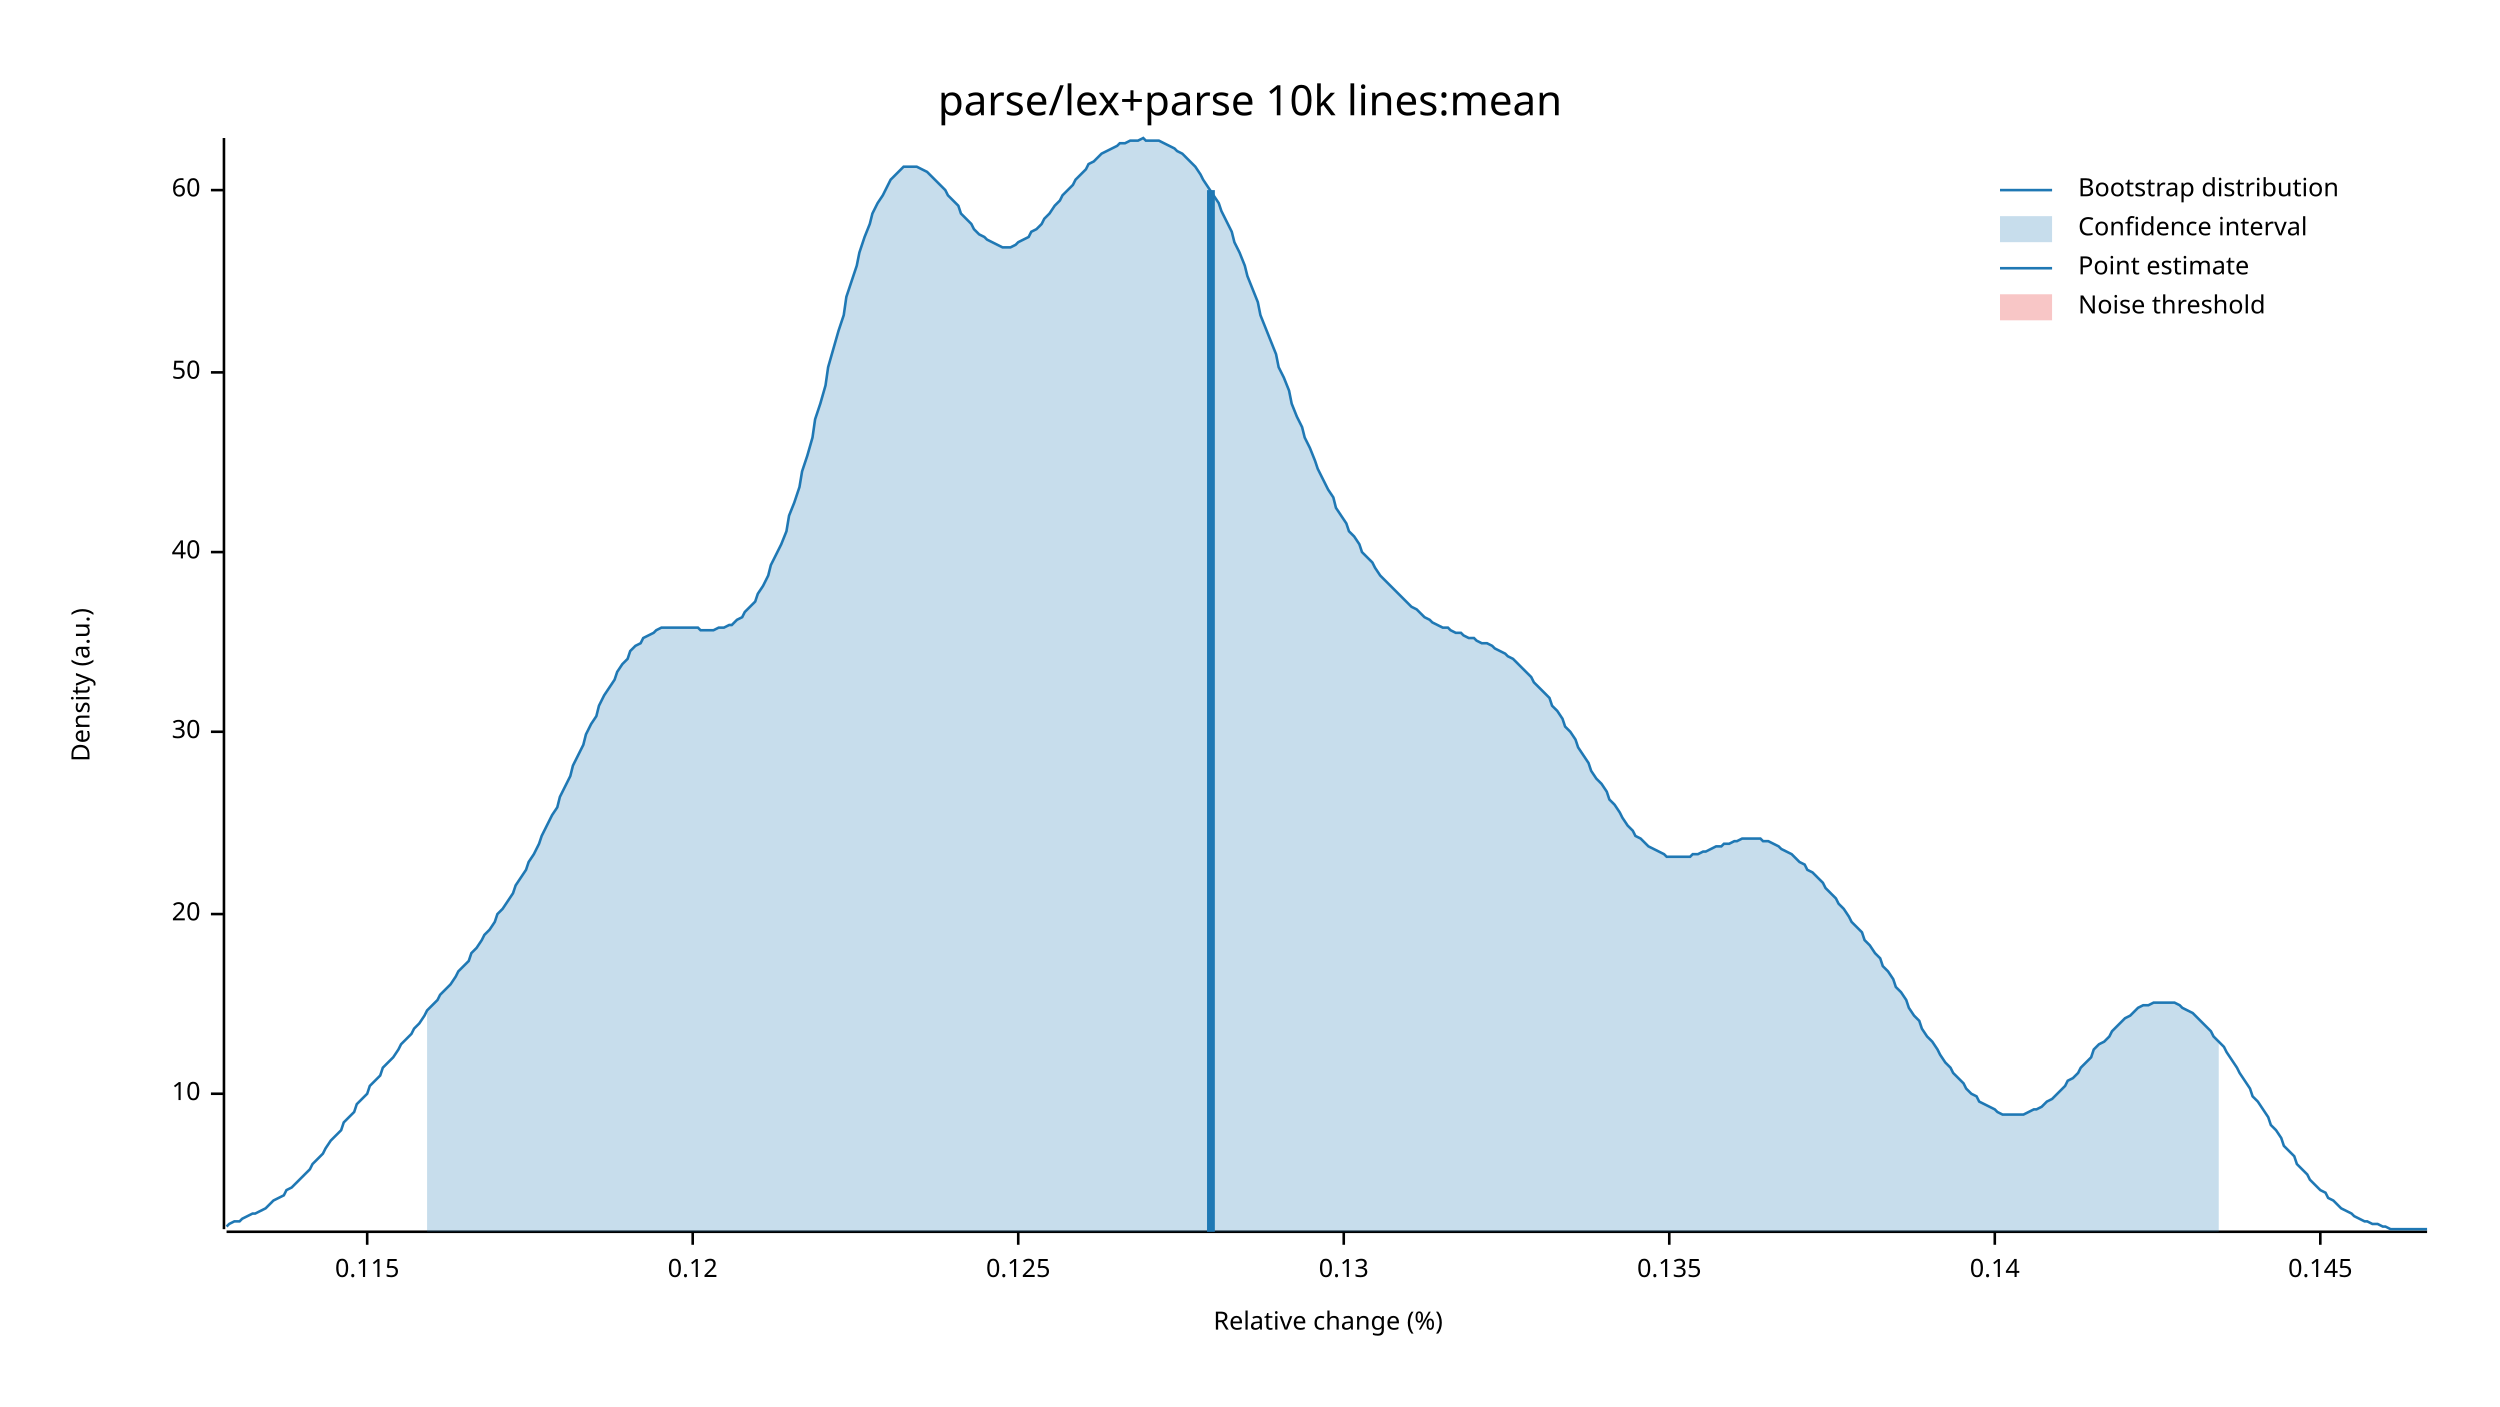
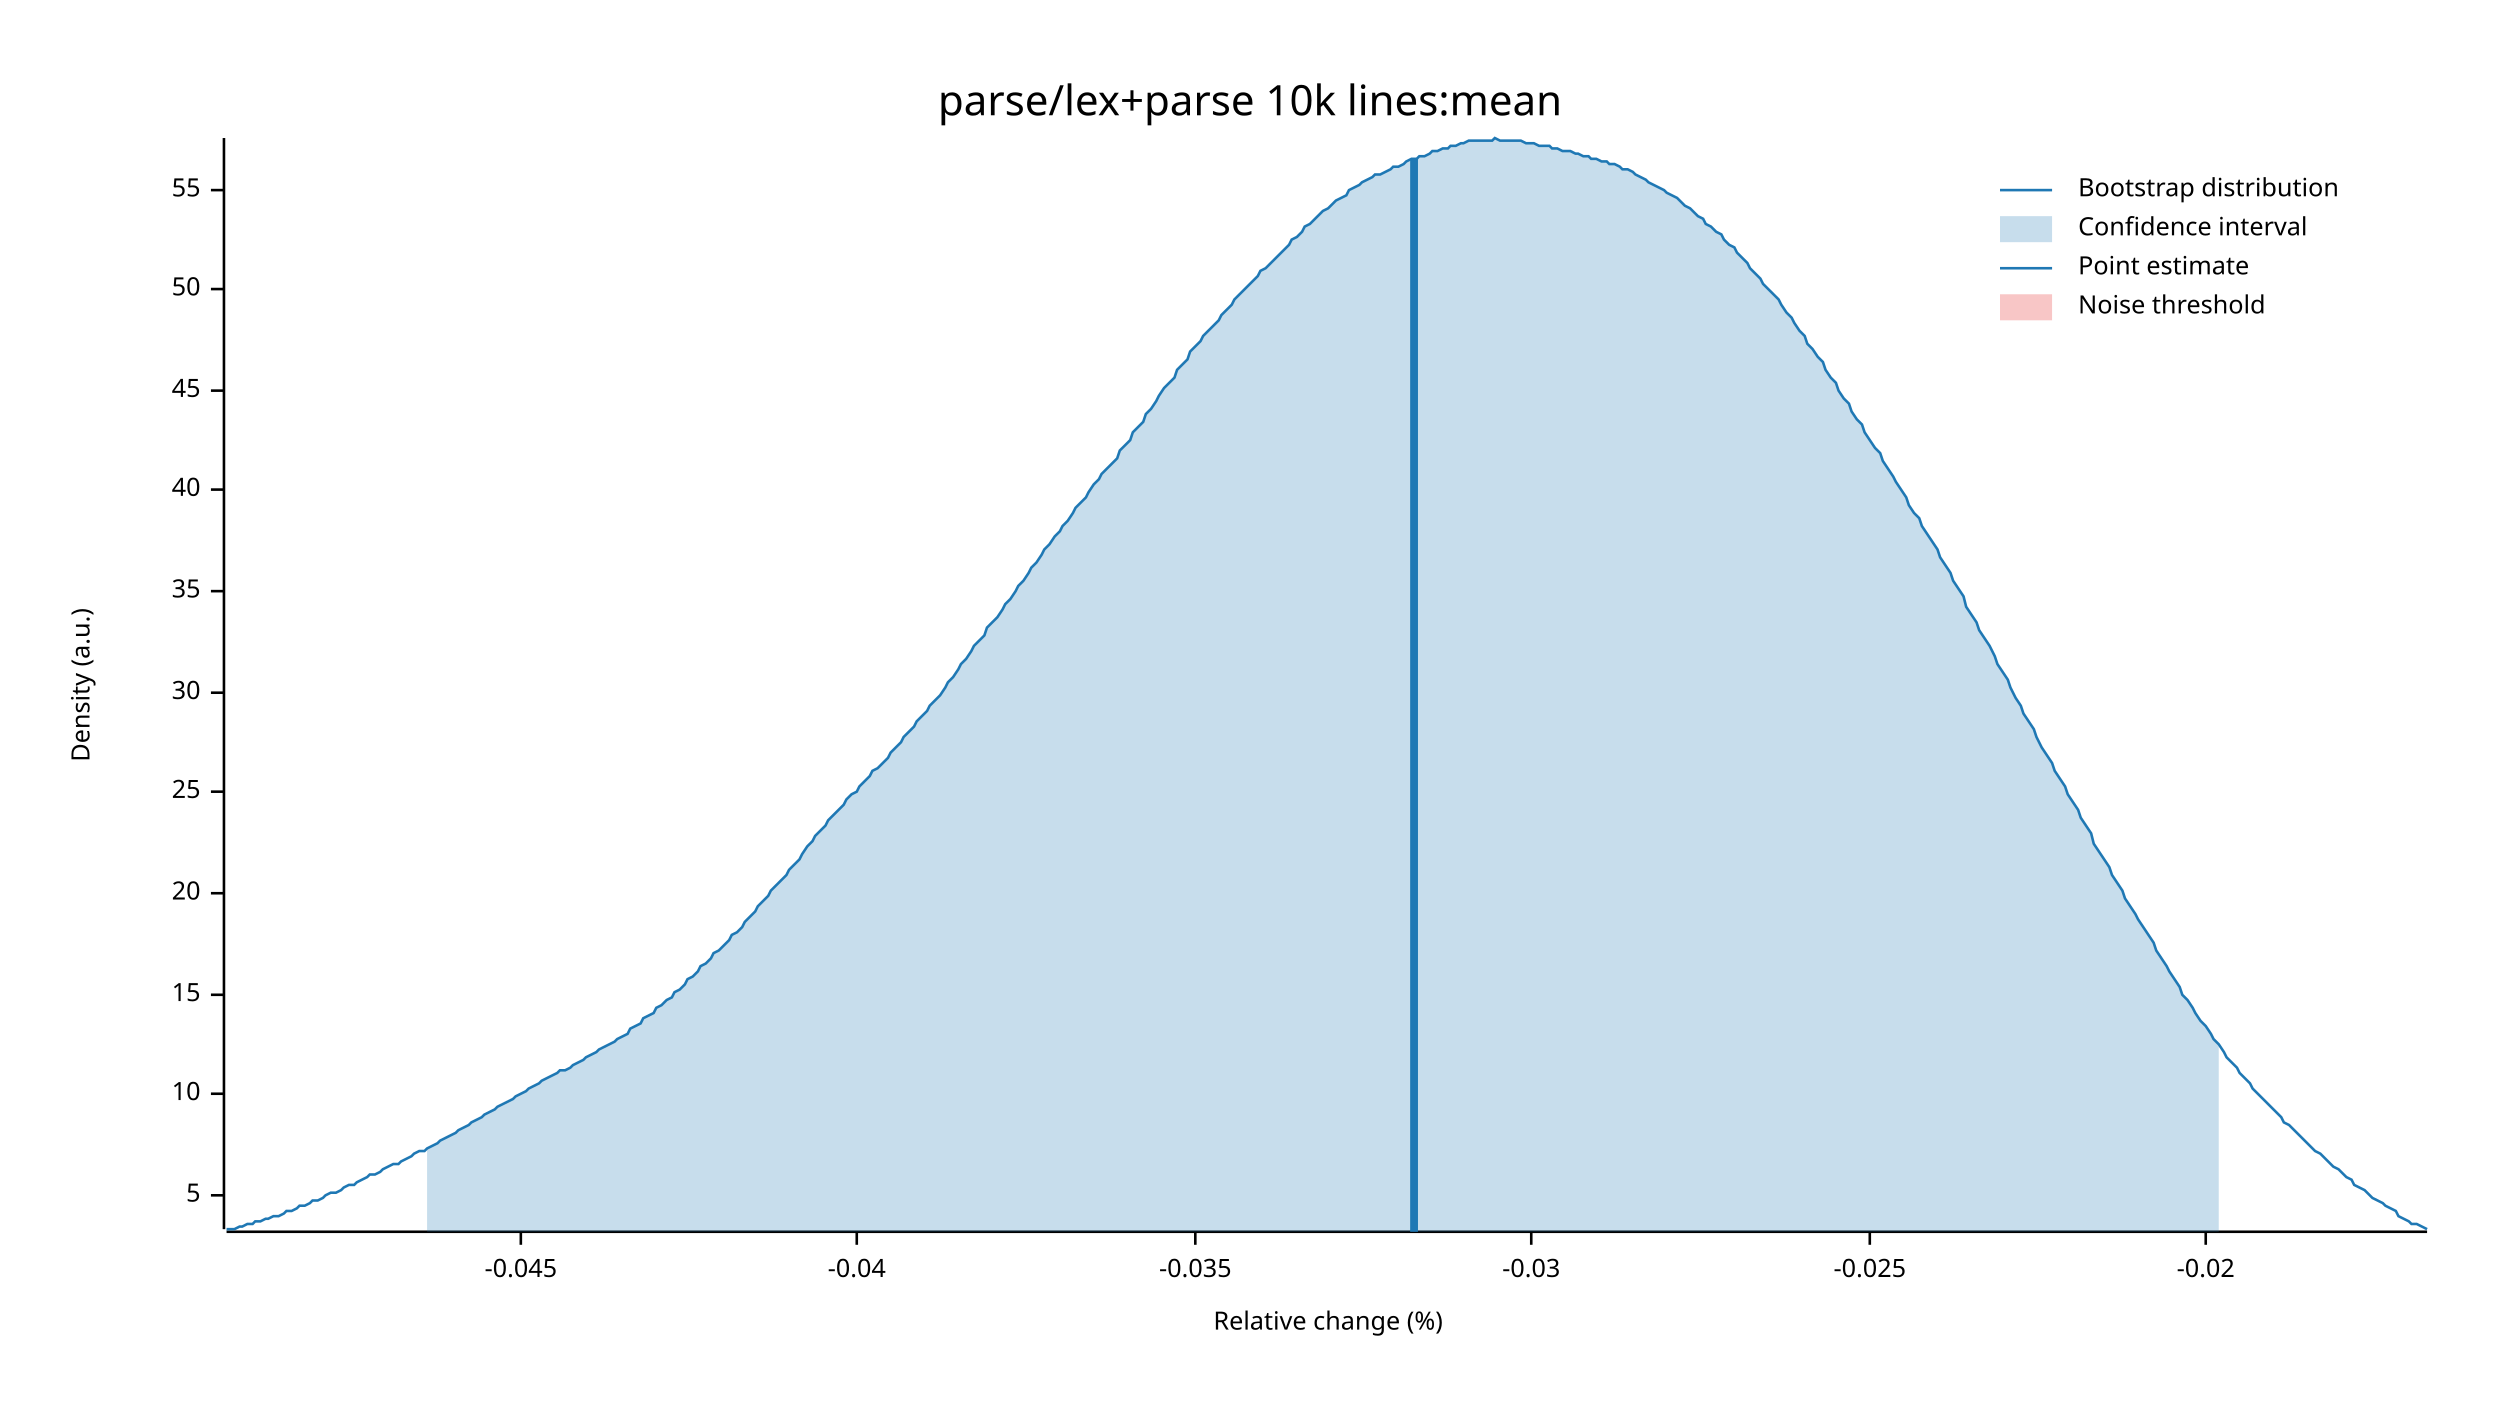
<svg xmlns="http://www.w3.org/2000/svg" width="960" height="540" viewBox="0 0 960 540">
  <text x="480" y="32" dy="0.76em" text-anchor="middle" font-family="sans-serif" font-size="16.129" opacity="1" fill="#000000">
parse/lex+parse 10k lines:mean
</text>
  <text x="27" y="263" dy="0.76em" text-anchor="middle" font-family="sans-serif" font-size="9.677" opacity="1" fill="#000000" transform="rotate(270, 27, 263)">
Density (a.u.)
</text>
  <text x="510" y="513" dy="-0.5ex" text-anchor="middle" font-family="sans-serif" font-size="9.677" opacity="1" fill="#000000">
Relative change (%)
</text>
  <polyline fill="none" opacity="1" stroke="#000000" stroke-width="1" points="86,53 86,472 " />
+   <text x="77" y="459" dy="0.5ex" text-anchor="end" font-family="sans-serif" font-size="9.677" opacity="1" fill="#000000">
+ 5
+ </text>
+   <polyline fill="none" opacity="1" stroke="#000000" stroke-width="1" points="81,459 86,459 " />
  <text x="77" y="420" dy="0.5ex" text-anchor="end" font-family="sans-serif" font-size="9.677" opacity="1" fill="#000000">
10
</text>
  <polyline fill="none" opacity="1" stroke="#000000" stroke-width="1" points="81,420 86,420 " />
-   <text x="77" y="351" dy="0.5ex" text-anchor="end" font-family="sans-serif" font-size="9.677" opacity="1" fill="#000000">
+   <text x="77" y="382" dy="0.5ex" text-anchor="end" font-family="sans-serif" font-size="9.677" opacity="1" fill="#000000">
+ 15
+ </text>
+   <polyline fill="none" opacity="1" stroke="#000000" stroke-width="1" points="81,382 86,382 " />
+   <text x="77" y="343" dy="0.5ex" text-anchor="end" font-family="sans-serif" font-size="9.677" opacity="1" fill="#000000">
20
</text>
-   <polyline fill="none" opacity="1" stroke="#000000" stroke-width="1" points="81,351 86,351 " />
-   <text x="77" y="281" dy="0.5ex" text-anchor="end" font-family="sans-serif" font-size="9.677" opacity="1" fill="#000000">
+   <polyline fill="none" opacity="1" stroke="#000000" stroke-width="1" points="81,343 86,343 " />
+   <text x="77" y="304" dy="0.5ex" text-anchor="end" font-family="sans-serif" font-size="9.677" opacity="1" fill="#000000">
+ 25
+ </text>
+   <polyline fill="none" opacity="1" stroke="#000000" stroke-width="1" points="81,304 86,304 " />
+   <text x="77" y="266" dy="0.5ex" text-anchor="end" font-family="sans-serif" font-size="9.677" opacity="1" fill="#000000">
30
</text>
-   <polyline fill="none" opacity="1" stroke="#000000" stroke-width="1" points="81,281 86,281 " />
-   <text x="77" y="212" dy="0.5ex" text-anchor="end" font-family="sans-serif" font-size="9.677" opacity="1" fill="#000000">
+   <polyline fill="none" opacity="1" stroke="#000000" stroke-width="1" points="81,266 86,266 " />
+   <text x="77" y="227" dy="0.5ex" text-anchor="end" font-family="sans-serif" font-size="9.677" opacity="1" fill="#000000">
+ 35
+ </text>
+   <polyline fill="none" opacity="1" stroke="#000000" stroke-width="1" points="81,227 86,227 " />
+   <text x="77" y="188" dy="0.5ex" text-anchor="end" font-family="sans-serif" font-size="9.677" opacity="1" fill="#000000">
40
</text>
-   <polyline fill="none" opacity="1" stroke="#000000" stroke-width="1" points="81,212 86,212 " />
-   <text x="77" y="143" dy="0.5ex" text-anchor="end" font-family="sans-serif" font-size="9.677" opacity="1" fill="#000000">
+   <polyline fill="none" opacity="1" stroke="#000000" stroke-width="1" points="81,188 86,188 " />
+   <text x="77" y="150" dy="0.5ex" text-anchor="end" font-family="sans-serif" font-size="9.677" opacity="1" fill="#000000">
+ 45
+ </text>
+   <polyline fill="none" opacity="1" stroke="#000000" stroke-width="1" points="81,150 86,150 " />
+   <text x="77" y="111" dy="0.5ex" text-anchor="end" font-family="sans-serif" font-size="9.677" opacity="1" fill="#000000">
50
</text>
-   <polyline fill="none" opacity="1" stroke="#000000" stroke-width="1" points="81,143 86,143 " />
+   <polyline fill="none" opacity="1" stroke="#000000" stroke-width="1" points="81,111 86,111 " />
  <text x="77" y="73" dy="0.5ex" text-anchor="end" font-family="sans-serif" font-size="9.677" opacity="1" fill="#000000">
- 60
+ 55
</text>
  <polyline fill="none" opacity="1" stroke="#000000" stroke-width="1" points="81,73 86,73 " />
  <polyline fill="none" opacity="1" stroke="#000000" stroke-width="1" points="87,473 932,473 " />
-   <text x="141" y="483" dy="0.76em" text-anchor="middle" font-family="sans-serif" font-size="9.677" opacity="1" fill="#000000">
- 0.115
+   <text x="200" y="483" dy="0.76em" text-anchor="middle" font-family="sans-serif" font-size="9.677" opacity="1" fill="#000000">
+ -0.045
</text>
-   <polyline fill="none" opacity="1" stroke="#000000" stroke-width="1" points="141,473 141,478 " />
-   <text x="266" y="483" dy="0.76em" text-anchor="middle" font-family="sans-serif" font-size="9.677" opacity="1" fill="#000000">
- 0.12
+   <polyline fill="none" opacity="1" stroke="#000000" stroke-width="1" points="200,473 200,478 " />
+   <text x="329" y="483" dy="0.76em" text-anchor="middle" font-family="sans-serif" font-size="9.677" opacity="1" fill="#000000">
+ -0.04
</text>
-   <polyline fill="none" opacity="1" stroke="#000000" stroke-width="1" points="266,473 266,478 " />
-   <text x="391" y="483" dy="0.76em" text-anchor="middle" font-family="sans-serif" font-size="9.677" opacity="1" fill="#000000">
- 0.125
+   <polyline fill="none" opacity="1" stroke="#000000" stroke-width="1" points="329,473 329,478 " />
+   <text x="459" y="483" dy="0.76em" text-anchor="middle" font-family="sans-serif" font-size="9.677" opacity="1" fill="#000000">
+ -0.035
</text>
-   <polyline fill="none" opacity="1" stroke="#000000" stroke-width="1" points="391,473 391,478 " />
-   <text x="516" y="483" dy="0.76em" text-anchor="middle" font-family="sans-serif" font-size="9.677" opacity="1" fill="#000000">
- 0.13
+   <polyline fill="none" opacity="1" stroke="#000000" stroke-width="1" points="459,473 459,478 " />
+   <text x="588" y="483" dy="0.76em" text-anchor="middle" font-family="sans-serif" font-size="9.677" opacity="1" fill="#000000">
+ -0.03
</text>
-   <polyline fill="none" opacity="1" stroke="#000000" stroke-width="1" points="516,473 516,478 " />
-   <text x="641" y="483" dy="0.76em" text-anchor="middle" font-family="sans-serif" font-size="9.677" opacity="1" fill="#000000">
- 0.135
+   <polyline fill="none" opacity="1" stroke="#000000" stroke-width="1" points="588,473 588,478 " />
+   <text x="718" y="483" dy="0.76em" text-anchor="middle" font-family="sans-serif" font-size="9.677" opacity="1" fill="#000000">
+ -0.025
</text>
-   <polyline fill="none" opacity="1" stroke="#000000" stroke-width="1" points="641,473 641,478 " />
-   <text x="766" y="483" dy="0.76em" text-anchor="middle" font-family="sans-serif" font-size="9.677" opacity="1" fill="#000000">
- 0.14
+   <polyline fill="none" opacity="1" stroke="#000000" stroke-width="1" points="718,473 718,478 " />
+   <text x="847" y="483" dy="0.76em" text-anchor="middle" font-family="sans-serif" font-size="9.677" opacity="1" fill="#000000">
+ -0.02
</text>
-   <polyline fill="none" opacity="1" stroke="#000000" stroke-width="1" points="766,473 766,478 " />
-   <text x="891" y="483" dy="0.76em" text-anchor="middle" font-family="sans-serif" font-size="9.677" opacity="1" fill="#000000">
- 0.145
- </text>
-   <polyline fill="none" opacity="1" stroke="#000000" stroke-width="1" points="891,473 891,478 " />
-   <polyline fill="none" opacity="1" stroke="#1F78B4" stroke-width="1" points="87,471 88,470 90,469 92,469 93,468 95,467 97,466 98,466 100,465 102,464 103,463 105,461 107,460 109,459 110,457 112,456 114,454 115,453 117,451 119,449 120,447 122,445 124,443 125,441 127,438 129,436 131,434 132,431 134,429 136,427 137,424 139,422 141,420 142,417 144,415 146,413 147,410 149,408 151,406 153,403 154,401 156,399 158,397 159,395 161,393 163,390 164,388 166,386 168,384 169,382 171,380 173,378 175,375 176,373 178,371 180,369 181,366 183,364 185,361 186,359 188,357 190,354 191,351 193,349 195,346 197,343 198,340 200,337 202,334 203,331 205,328 207,324 208,321 210,317 212,313 214,310 215,306 217,302 219,298 220,294 222,290 224,286 225,282 227,278 229,275 230,271 232,267 234,264 236,261 237,258 239,255 241,253 242,250 244,248 246,247 247,245 249,244 251,243 252,242 254,241 256,241 258,241 259,241 261,241 263,241 264,241 266,241 268,241 269,242 271,242 273,242 274,242 276,241 278,241 280,240 281,240 283,238 285,237 286,235 288,233 290,231 291,228 293,225 295,221 296,217 298,213 300,209 302,204 303,198 305,193 307,187 308,181 310,175 312,168 313,161 315,155 317,148 318,141 320,134 322,127 324,121 325,114 327,108 329,102 330,97 332,91 334,86 335,82 337,78 339,75 341,71 342,69 344,67 346,65 347,64 349,64 351,64 352,64 354,65 356,66 357,67 359,69 361,71 363,73 364,75 366,77 368,79 369,82 371,84 373,86 374,88 376,90 378,91 379,92 381,93 383,94 385,95 386,95 388,95 390,94 391,93 393,92 395,91 396,89 398,88 400,86 401,84 403,82 405,79 407,77 408,75 410,73 412,71 413,69 415,67 417,65 418,63 420,62 422,60 423,59 425,58 427,57 429,56 430,55 432,55 434,54 435,54 437,54 439,53 440,54 442,54 444,54 445,54 447,55 449,56 451,57 452,58 454,59 456,61 457,62 459,64 461,67 462,69 464,72 466,75 468,78 469,81 471,85 473,89 474,93 476,97 478,102 479,106 481,111 483,116 484,121 486,126 488,131 490,136 491,141 493,145 495,150 496,155 498,160 500,164 501,168 503,172 505,177 506,180 508,184 510,188 512,191 513,195 515,198 517,201 518,204 520,206 522,209 523,212 525,214 527,216 528,218 530,221 532,223 534,225 535,226 537,228 539,230 540,231 542,233 544,234 545,235 547,237 549,238 550,239 552,240 554,241 556,241 557,242 559,243 561,243 562,244 564,245 566,245 567,246 569,247 571,247 573,248 574,249 576,250 578,251 579,252 581,253 583,255 584,256 586,258 588,260 589,262 591,264 593,266 595,268 596,271 598,273 600,276 601,279 603,281 605,284 606,287 608,290 610,293 611,296 613,299 615,301 617,304 618,307 620,309 622,312 623,314 625,317 627,319 628,321 630,322 632,324 633,325 635,326 637,327 639,328 640,329 642,329 644,329 645,329 647,329 649,329 650,328 652,328 654,327 655,327 657,326 659,325 661,325 662,324 664,324 666,323 667,323 669,322 671,322 672,322 674,322 676,322 677,323 679,323 681,324 683,325 684,326 686,327 688,328 689,329 691,331 693,332 694,334 696,335 698,337 700,339 701,341 703,343 705,345 706,347 708,349 710,352 711,354 713,356 715,358 716,361 718,363 720,366 722,368 723,371 725,373 727,376 728,379 730,381 732,384 733,387 735,390 737,392 738,395 740,398 742,400 744,403 745,405 747,408 749,410 750,412 752,414 754,416 755,418 757,420 759,421 760,423 762,424 764,425 766,426 767,427 769,428 771,428 772,428 774,428 776,428 777,428 779,427 781,426 782,426 784,425 786,423 788,422 789,421 791,419 793,417 794,415 796,414 798,412 799,410 801,408 803,406 804,403 806,401 808,400 810,398 811,396 813,394 815,392 816,391 818,390 820,388 821,387 823,386 825,386 827,385 828,385 830,385 832,385 833,385 835,385 837,386 838,387 840,388 842,389 843,390 845,392 847,394 849,396 850,398 852,400 854,402 855,404 857,407 859,410 860,412 862,415 864,418 865,421 867,423 869,426 871,429 872,432 874,434 876,437 877,440 879,442 881,444 882,447 884,449 886,451 887,453 889,455 891,457 893,458 894,460 896,461 898,463 899,464 901,465 903,466 904,467 906,468 908,469 909,469 911,470 913,470 915,471 916,471 918,472 920,472 921,472 923,472 925,472 926,472 928,472 930,472 932,472 " />
-   <polygon opacity="0.25" fill="#1F78B4" points="164,388 166,386 168,384 169,382 171,380 173,378 175,375 176,373 178,371 180,369 181,366 183,364 185,361 186,359 188,357 190,354 191,351 193,349 195,346 197,343 198,340 200,337 202,334 203,331 205,328 207,324 208,321 210,317 212,313 214,310 215,306 217,302 219,298 220,294 222,290 224,286 225,282 227,278 229,275 230,271 232,267 234,264 236,261 237,258 239,255 241,253 242,250 244,248 246,247 247,245 249,244 251,243 252,242 254,241 256,241 258,241 259,241 261,241 263,241 264,241 266,241 268,241 269,242 271,242 273,242 274,242 276,241 278,241 280,240 281,240 283,238 285,237 286,235 288,233 290,231 291,228 293,225 295,221 296,217 298,213 300,209 302,204 303,198 305,193 307,187 308,181 310,175 312,168 313,161 315,155 317,148 318,141 320,134 322,127 324,121 325,114 327,108 329,102 330,97 332,91 334,86 335,82 337,78 339,75 341,71 342,69 344,67 346,65 347,64 349,64 351,64 352,64 354,65 356,66 357,67 359,69 361,71 363,73 364,75 366,77 368,79 369,82 371,84 373,86 374,88 376,90 378,91 379,92 381,93 383,94 385,95 386,95 388,95 390,94 391,93 393,92 395,91 396,89 398,88 400,86 401,84 403,82 405,79 407,77 408,75 410,73 412,71 413,69 415,67 417,65 418,63 420,62 422,60 423,59 425,58 427,57 429,56 430,55 432,55 434,54 435,54 437,54 439,53 440,54 442,54 444,54 445,54 447,55 449,56 451,57 452,58 454,59 456,61 457,62 459,64 461,67 462,69 464,72 466,75 468,78 469,81 471,85 473,89 474,93 476,97 478,102 479,106 481,111 483,116 484,121 486,126 488,131 490,136 491,141 493,145 495,150 496,155 498,160 500,164 501,168 503,172 505,177 506,180 508,184 510,188 512,191 513,195 515,198 517,201 518,204 520,206 522,209 523,212 525,214 527,216 528,218 530,221 532,223 534,225 535,226 537,228 539,230 540,231 542,233 544,234 545,235 547,237 549,238 550,239 552,240 554,241 556,241 557,242 559,243 561,243 562,244 564,245 566,245 567,246 569,247 571,247 573,248 574,249 576,250 578,251 579,252 581,253 583,255 584,256 586,258 588,260 589,262 591,264 593,266 595,268 596,271 598,273 600,276 601,279 603,281 605,284 606,287 608,290 610,293 611,296 613,299 615,301 617,304 618,307 620,309 622,312 623,314 625,317 627,319 628,321 630,322 632,324 633,325 635,326 637,327 639,328 640,329 642,329 644,329 645,329 647,329 649,329 650,328 652,328 654,327 655,327 657,326 659,325 661,325 662,324 664,324 666,323 667,323 669,322 671,322 672,322 674,322 676,322 677,323 679,323 681,324 683,325 684,326 686,327 688,328 689,329 691,331 693,332 694,334 696,335 698,337 700,339 701,341 703,343 705,345 706,347 708,349 710,352 711,354 713,356 715,358 716,361 718,363 720,366 722,368 723,371 725,373 727,376 728,379 730,381 732,384 733,387 735,390 737,392 738,395 740,398 742,400 744,403 745,405 747,408 749,410 750,412 752,414 754,416 755,418 757,420 759,421 760,423 762,424 764,425 766,426 767,427 769,428 771,428 772,428 774,428 776,428 777,428 779,427 781,426 782,426 784,425 786,423 788,422 789,421 791,419 793,417 794,415 796,414 798,412 799,410 801,408 803,406 804,403 806,401 808,400 810,398 811,396 813,394 815,392 816,391 818,390 820,388 821,387 823,386 825,386 827,385 828,385 830,385 832,385 833,385 835,385 837,386 838,387 840,388 842,389 843,390 845,392 847,394 849,396 850,398 852,400 852,473 164,473 " />
-   <polyline fill="none" opacity="1" stroke="#1F78B4" stroke-width="3" points="465,473 465,73 " />
+   <polyline fill="none" opacity="1" stroke="#000000" stroke-width="1" points="847,473 847,478 " />
+   <polyline fill="none" opacity="1" stroke="#1F78B4" stroke-width="1" points="87,472 88,472 90,472 92,471 93,471 95,470 97,470 98,469 100,469 102,468 103,468 105,467 107,467 109,466 110,465 112,465 114,464 115,463 117,463 119,462 120,461 122,461 124,460 125,459 127,458 129,458 131,457 132,456 134,455 136,455 137,454 139,453 141,452 142,451 144,451 146,450 147,449 149,448 151,447 153,447 154,446 156,445 158,444 159,443 161,442 163,442 164,441 166,440 168,439 169,438 171,437 173,436 175,435 176,434 178,433 180,432 181,431 183,430 185,429 186,428 188,427 190,426 191,425 193,424 195,423 197,422 198,421 200,420 202,419 203,418 205,417 207,416 208,415 210,414 212,413 214,412 215,411 217,411 219,410 220,409 222,408 224,407 225,406 227,405 229,404 230,403 232,402 234,401 236,400 237,399 239,398 241,397 242,395 244,394 246,393 247,391 249,390 251,389 252,387 254,386 256,384 258,383 259,381 261,380 263,378 264,376 266,375 268,373 269,371 271,370 273,368 274,366 276,365 278,363 280,361 281,359 283,358 285,356 286,354 288,352 290,350 291,348 293,346 295,344 296,342 298,340 300,338 302,336 303,334 305,332 307,330 308,328 310,325 312,323 313,321 315,319 317,317 318,315 320,313 322,311 324,309 325,307 327,305 329,304 330,302 332,300 334,298 335,296 337,295 339,293 341,291 342,289 344,287 346,285 347,283 349,281 351,279 352,277 354,275 356,273 357,271 359,269 361,267 363,264 364,262 366,260 368,257 369,255 371,253 373,250 374,248 376,246 378,244 379,241 381,239 383,237 385,234 386,232 388,230 390,227 391,225 393,223 395,220 396,218 398,216 400,213 401,211 403,209 405,206 407,204 408,202 410,200 412,197 413,195 415,193 417,191 418,189 420,186 422,184 423,182 425,180 427,178 429,176 430,173 432,171 434,169 435,166 437,164 439,162 440,159 442,157 444,154 445,152 447,149 449,147 451,145 452,142 454,140 456,138 457,135 459,133 461,131 462,129 464,127 466,125 468,123 469,121 471,119 473,117 474,115 476,113 478,111 479,110 481,108 483,106 484,104 486,103 488,101 490,99 491,98 493,96 495,94 496,92 498,91 500,89 501,87 503,86 505,84 506,83 508,81 510,80 512,78 513,77 515,76 517,75 518,73 520,72 522,71 523,70 525,69 527,68 528,67 530,67 532,66 534,65 535,64 537,64 539,63 540,62 542,61 544,61 545,60 547,60 549,59 550,58 552,58 554,57 556,57 557,56 559,56 561,55 562,55 564,54 566,54 567,54 569,54 571,54 573,54 574,53 576,54 578,54 579,54 581,54 583,54 584,54 586,55 588,55 589,55 591,56 593,56 595,56 596,57 598,57 600,58 601,58 603,58 605,59 606,59 608,60 610,60 611,61 613,61 615,62 617,62 618,63 620,63 622,64 623,65 625,65 627,66 628,67 630,68 632,69 633,70 635,71 637,72 639,73 640,74 642,75 644,76 645,77 647,79 649,80 650,81 652,83 654,84 655,86 657,87 659,89 661,90 662,92 664,94 666,95 667,97 669,99 671,101 672,103 674,105 676,107 677,109 679,111 681,113 683,115 684,117 686,120 688,122 689,124 691,127 693,129 694,132 696,134 698,137 700,139 701,142 703,145 705,147 706,150 708,153 710,155 711,158 713,161 715,163 716,166 718,169 720,172 722,174 723,177 725,180 727,183 728,185 730,188 732,191 733,194 735,197 737,199 738,202 740,205 742,208 744,211 745,214 747,217 749,220 750,223 752,226 754,229 755,233 757,236 759,239 760,242 762,245 764,248 766,252 767,255 769,258 771,261 772,264 774,268 776,271 777,274 779,277 781,280 782,283 784,287 786,290 788,293 789,296 791,299 793,302 794,305 796,308 798,311 799,314 801,317 803,320 804,324 806,327 808,330 810,333 811,336 813,339 815,342 816,345 818,348 820,351 821,353 823,356 825,359 827,362 828,365 830,368 832,371 833,373 835,376 837,379 838,382 840,384 842,387 843,389 845,392 847,394 849,397 850,399 852,401 854,404 855,406 857,408 859,410 860,412 862,414 864,416 865,418 867,420 869,422 871,424 872,425 874,427 876,429 877,431 879,432 881,434 882,435 884,437 886,439 887,440 889,442 891,443 893,445 894,446 896,448 898,449 899,450 901,452 903,453 904,455 906,456 908,457 909,458 911,460 913,461 915,462 916,463 918,464 920,465 921,467 923,468 925,469 926,470 928,470 930,471 932,472 " />
+   <polygon opacity="0.25" fill="#1F78B4" points="164,441 166,440 168,439 169,438 171,437 173,436 175,435 176,434 178,433 180,432 181,431 183,430 185,429 186,428 188,427 190,426 191,425 193,424 195,423 197,422 198,421 200,420 202,419 203,418 205,417 207,416 208,415 210,414 212,413 214,412 215,411 217,411 219,410 220,409 222,408 224,407 225,406 227,405 229,404 230,403 232,402 234,401 236,400 237,399 239,398 241,397 242,395 244,394 246,393 247,391 249,390 251,389 252,387 254,386 256,384 258,383 259,381 261,380 263,378 264,376 266,375 268,373 269,371 271,370 273,368 274,366 276,365 278,363 280,361 281,359 283,358 285,356 286,354 288,352 290,350 291,348 293,346 295,344 296,342 298,340 300,338 302,336 303,334 305,332 307,330 308,328 310,325 312,323 313,321 315,319 317,317 318,315 320,313 322,311 324,309 325,307 327,305 329,304 330,302 332,300 334,298 335,296 337,295 339,293 341,291 342,289 344,287 346,285 347,283 349,281 351,279 352,277 354,275 356,273 357,271 359,269 361,267 363,264 364,262 366,260 368,257 369,255 371,253 373,250 374,248 376,246 378,244 379,241 381,239 383,237 385,234 386,232 388,230 390,227 391,225 393,223 395,220 396,218 398,216 400,213 401,211 403,209 405,206 407,204 408,202 410,200 412,197 413,195 415,193 417,191 418,189 420,186 422,184 423,182 425,180 427,178 429,176 430,173 432,171 434,169 435,166 437,164 439,162 440,159 442,157 444,154 445,152 447,149 449,147 451,145 452,142 454,140 456,138 457,135 459,133 461,131 462,129 464,127 466,125 468,123 469,121 471,119 473,117 474,115 476,113 478,111 479,110 481,108 483,106 484,104 486,103 488,101 490,99 491,98 493,96 495,94 496,92 498,91 500,89 501,87 503,86 505,84 506,83 508,81 510,80 512,78 513,77 515,76 517,75 518,73 520,72 522,71 523,70 525,69 527,68 528,67 530,67 532,66 534,65 535,64 537,64 539,63 540,62 542,61 544,61 545,60 547,60 549,59 550,58 552,58 554,57 556,57 557,56 559,56 561,55 562,55 564,54 566,54 567,54 569,54 571,54 573,54 574,53 576,54 578,54 579,54 581,54 583,54 584,54 586,55 588,55 589,55 591,56 593,56 595,56 596,57 598,57 600,58 601,58 603,58 605,59 606,59 608,60 610,60 611,61 613,61 615,62 617,62 618,63 620,63 622,64 623,65 625,65 627,66 628,67 630,68 632,69 633,70 635,71 637,72 639,73 640,74 642,75 644,76 645,77 647,79 649,80 650,81 652,83 654,84 655,86 657,87 659,89 661,90 662,92 664,94 666,95 667,97 669,99 671,101 672,103 674,105 676,107 677,109 679,111 681,113 683,115 684,117 686,120 688,122 689,124 691,127 693,129 694,132 696,134 698,137 700,139 701,142 703,145 705,147 706,150 708,153 710,155 711,158 713,161 715,163 716,166 718,169 720,172 722,174 723,177 725,180 727,183 728,185 730,188 732,191 733,194 735,197 737,199 738,202 740,205 742,208 744,211 745,214 747,217 749,220 750,223 752,226 754,229 755,233 757,236 759,239 760,242 762,245 764,248 766,252 767,255 769,258 771,261 772,264 774,268 776,271 777,274 779,277 781,280 782,283 784,287 786,290 788,293 789,296 791,299 793,302 794,305 796,308 798,311 799,314 801,317 803,320 804,324 806,327 808,330 810,333 811,336 813,339 815,342 816,345 818,348 820,351 821,353 823,356 825,359 827,362 828,365 830,368 832,371 833,373 835,376 837,379 838,382 840,384 842,387 843,389 845,392 847,394 849,397 850,399 852,401 852,473 164,473 " />
+   <polyline fill="none" opacity="1" stroke="#1F78B4" stroke-width="3" points="543,473 543,61 " />
  <rect x="509" y="53" width="0" height="419" opacity="0.1" fill="#E31A1C" stroke="none" />
  <text x="798" y="68" dy="0.76em" text-anchor="start" font-family="sans-serif" font-size="9.677" opacity="1" fill="#000000">
Bootstrap distribution
</text>
  <text x="798" y="83" dy="0.76em" text-anchor="start" font-family="sans-serif" font-size="9.677" opacity="1" fill="#000000">
Confidence interval
</text>
  <text x="798" y="98" dy="0.76em" text-anchor="start" font-family="sans-serif" font-size="9.677" opacity="1" fill="#000000">
Point estimate
</text>
  <text x="798" y="113" dy="0.76em" text-anchor="start" font-family="sans-serif" font-size="9.677" opacity="1" fill="#000000">
Noise threshold
</text>
  <polyline fill="none" opacity="1" stroke="#1F78B4" stroke-width="1" points="768,73 788,73 " />
  <rect x="768" y="83" width="20" height="10" opacity="0.25" fill="#1F78B4" stroke="none" />
  <polyline fill="none" opacity="1" stroke="#1F78B4" stroke-width="1" points="768,103 788,103 " />
  <rect x="768" y="113" width="20" height="10" opacity="0.25" fill="#E31A1C" stroke="none" />
</svg>
